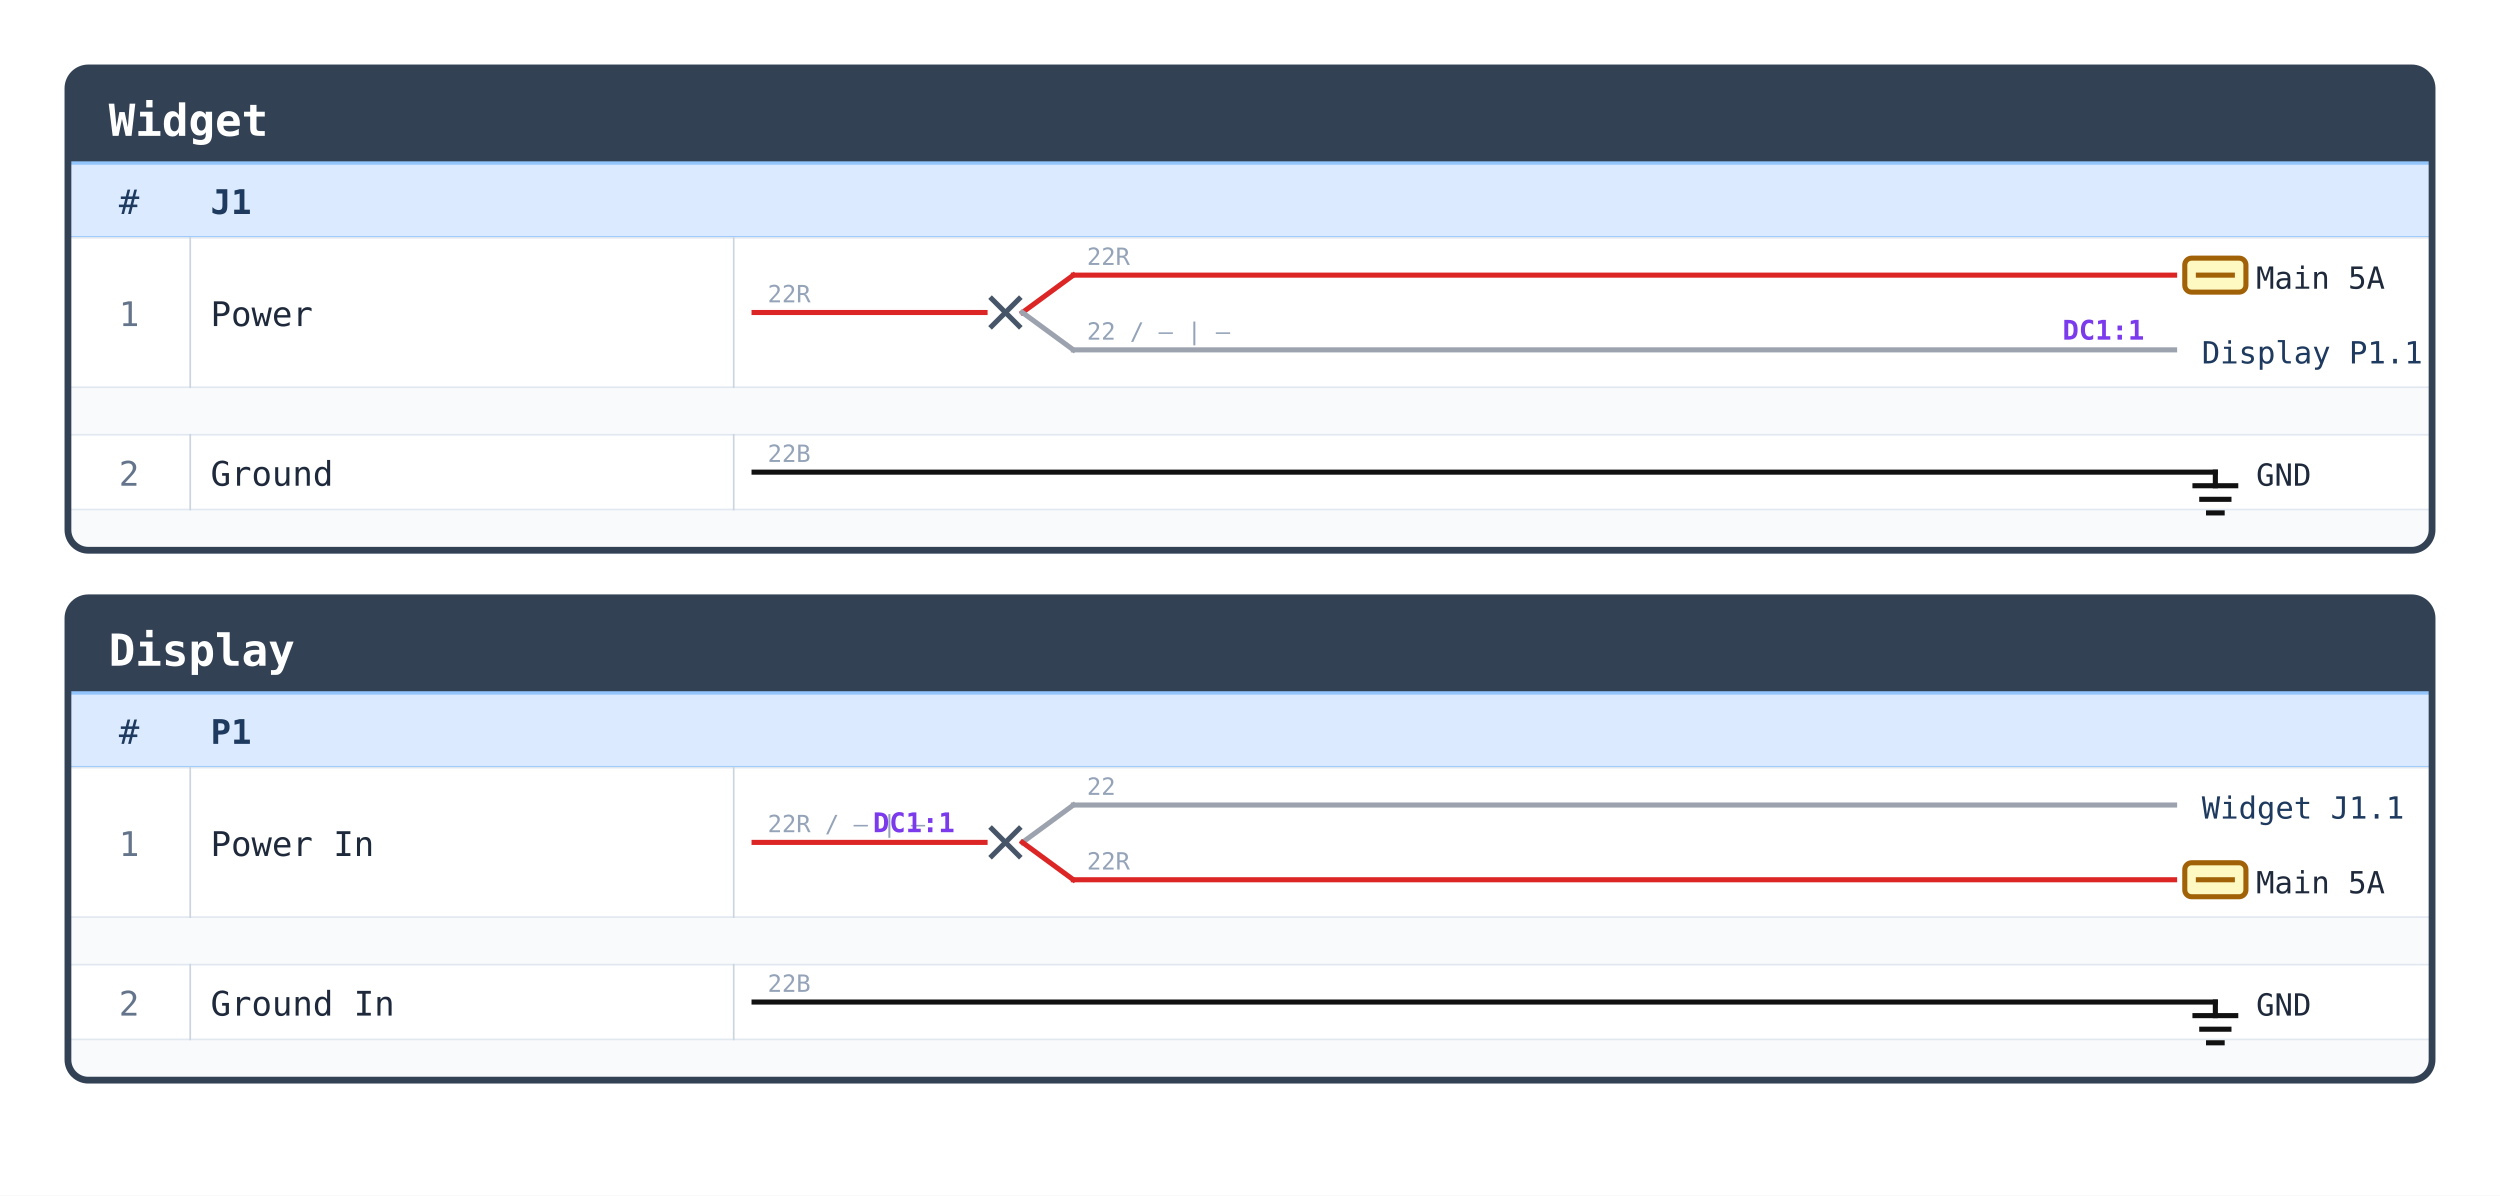
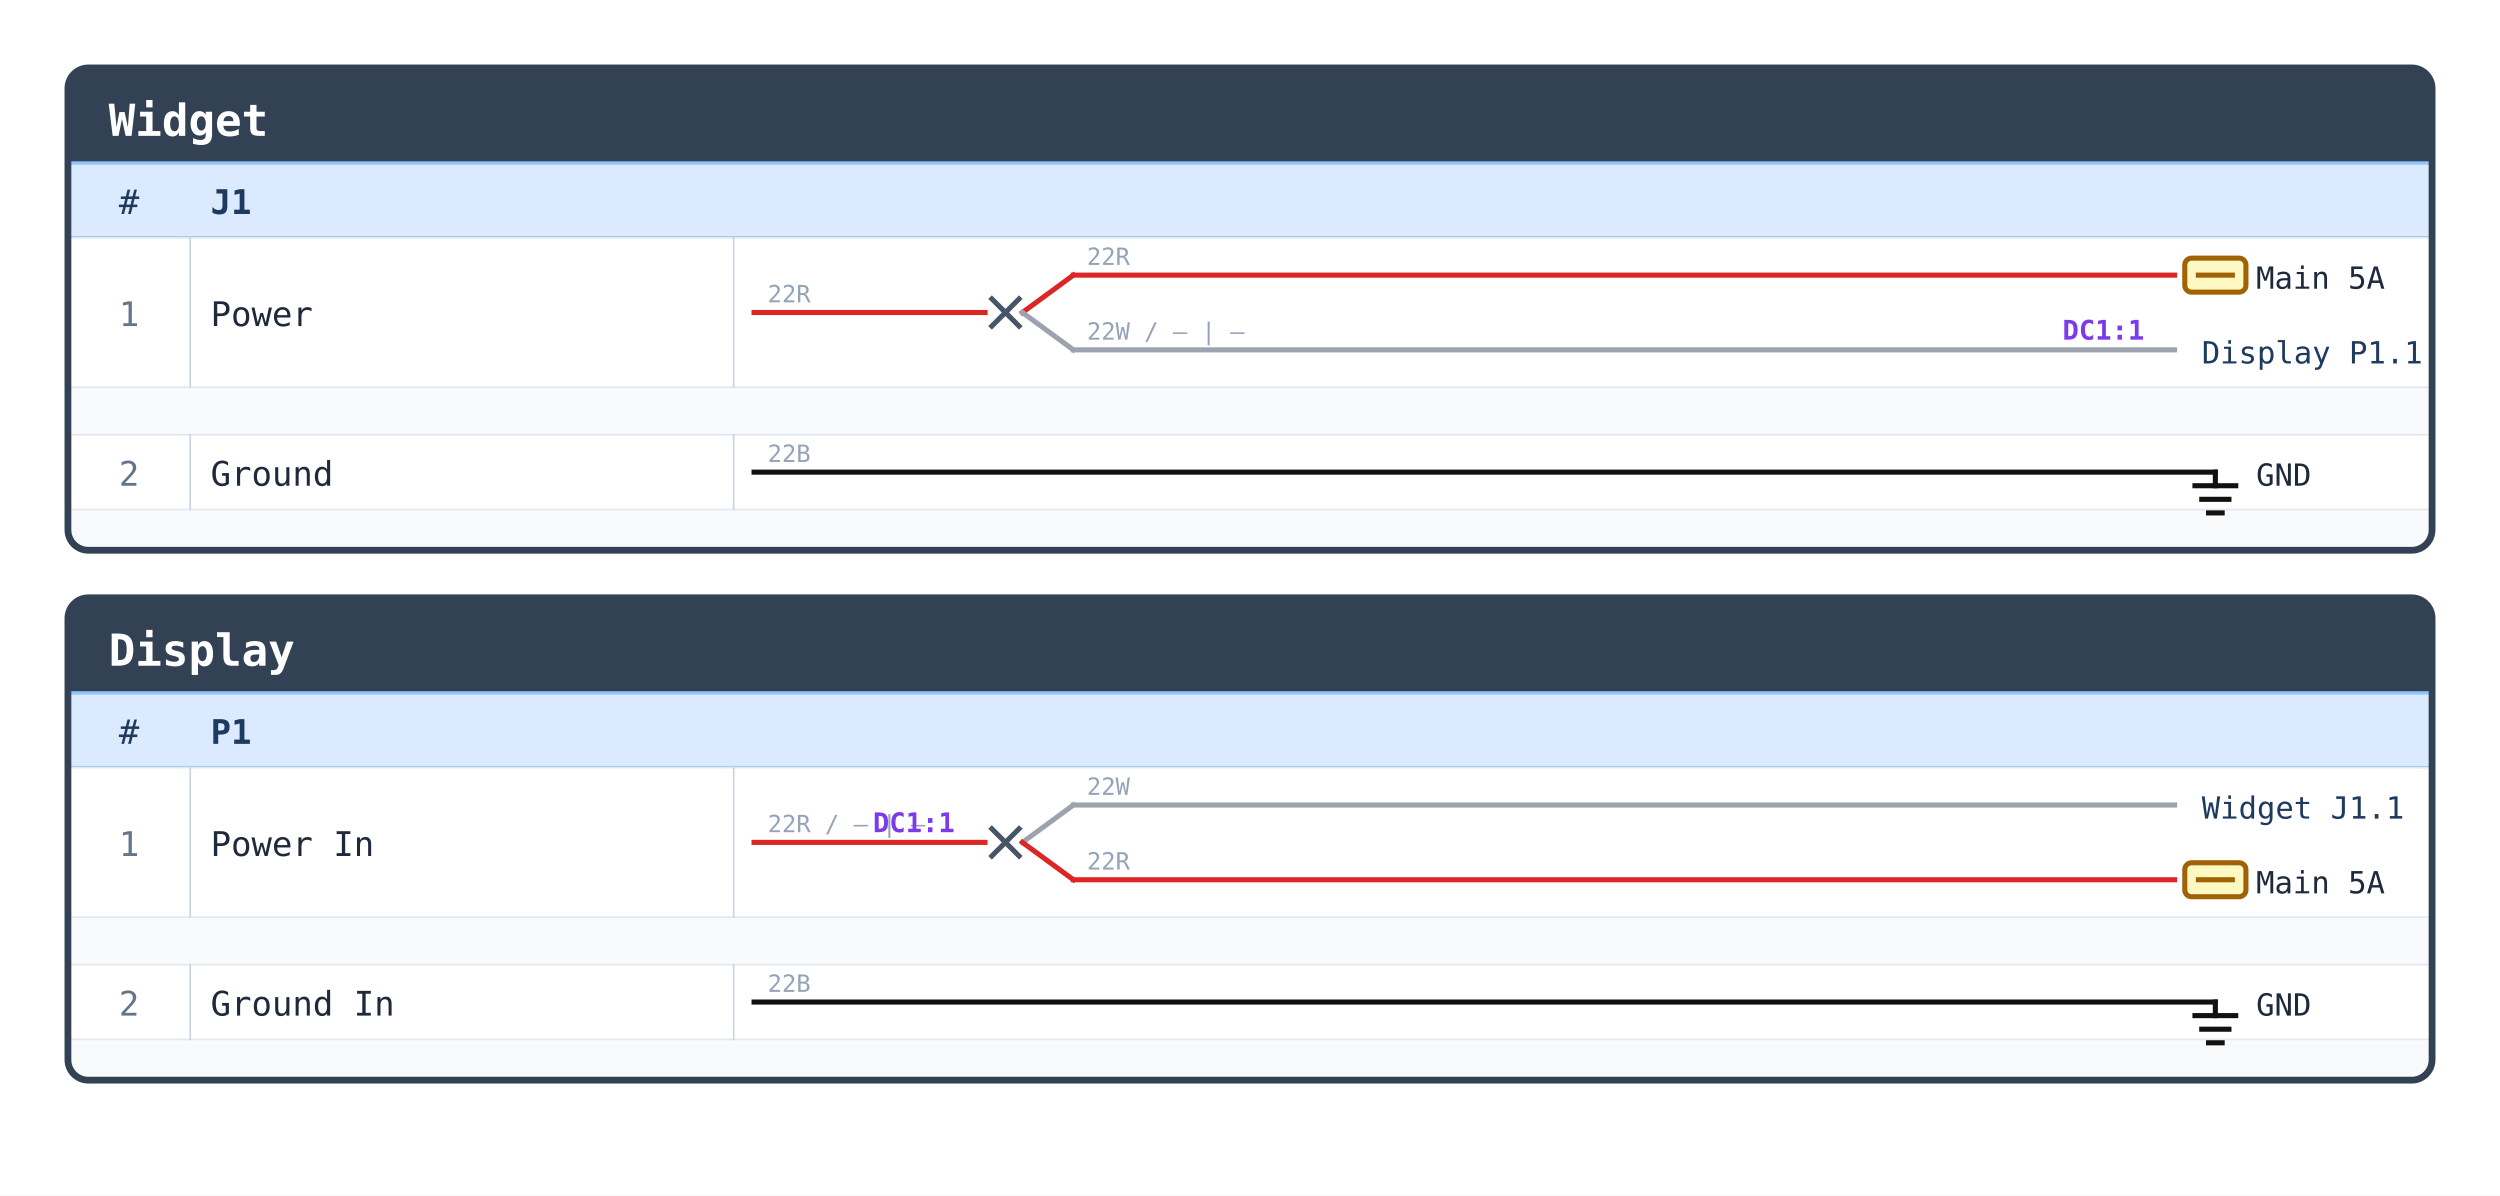
<svg xmlns="http://www.w3.org/2000/svg" width="736" height="352" viewBox="0 0 736 352">
  <defs>
</defs>
  <style>a.pin-link { cursor: pointer; } a.pin-link:hover rect { fill: #bfdbfe; fill-opacity: 0.45; } [id^='pr-'] { scroll-margin-top: 56px; } path { stroke-linecap: square; }</style>
  <rect x="0" y="0" width="736" height="352" fill="white" />
  <rect x="20" y="20" width="696" height="142" rx="6" fill="#f8fafc" stroke="none" />
  <g id="sh-comp-20">
    <rect x="20" y="20" width="696" height="28" rx="6" fill="#334155" />
    <rect x="20" y="42" width="696" height="6" fill="#334155" />
    <text x="32" y="40" font-size="13" fill="white" font-weight="bold" font-family="ui-monospace, monospace">Widget</text>
  </g>
  <g id="sh-conn-48">
    <rect x="20" y="48" width="696" height="22" fill="#dbeafe" stroke="#93c5fd" stroke-width="1" />
    <text x="38.0" y="63" font-size="10" text-anchor="middle" fill="#1e3a5f" font-family="ui-monospace, monospace">#</text>
    <text x="62" y="63" font-size="10" fill="#1e3a5f" font-weight="bold" font-family="ui-monospace, monospace">J1</text>
  </g>
  <rect x="20" y="70" width="696" height="44" fill="#ffffff" stroke="#e2e8f0" stroke-width="0.5" id="pr-Widget-J1-1" />
  <path d="M56,70 L56,114" stroke="#cbd5e1" stroke-width="0.5" />
  <path d="M216,70 L216,114" stroke="#cbd5e1" stroke-width="0.5" />
  <text x="38.0" y="96.0" font-size="10" text-anchor="middle" fill="#64748b" font-family="ui-monospace, monospace">1</text>
  <text x="62" y="96.0" font-size="10" fill="#1e293b" font-family="ui-monospace, monospace">Power</text>
  <path d="M222,92.0 L290,92.0" stroke="#dc2626" stroke-width="1.5" />
  <text x="226" y="89.0" font-size="7" fill="#94a3b8" font-family="ui-monospace, monospace">22R</text>
  <path d="M292,88.0 L300,96.0" stroke="#475569" stroke-width="1.5" />
  <path d="M300,88.0 L292,96.0" stroke="#475569" stroke-width="1.5" />
  <path d="M301,92.0 L316,81.0" stroke="#dc2626" stroke-width="1.5" />
  <path d="M316,81.0 L640.2,81.0" stroke="#dc2626" stroke-width="1.5" />
  <text x="320" y="78.0" font-size="7" fill="#94a3b8" font-family="ui-monospace, monospace">22R</text>
  <rect x="643.2" y="76.0" width="18" height="10" rx="2" fill="#fef9c3" stroke="#a16207" stroke-width="1.5" />
  <path d="M647.2,81.0 L657.2,81.0" stroke="#a16207" stroke-width="1.5" />
  <text x="664.2" y="85.0" font-size="9" fill="#1e293b" font-family="ui-monospace, monospace">Main 5A</text>
  <path d="M301,92.0 L316,103.0" stroke="#9ca3af" stroke-width="1.5" />
  <path d="M316,103.0 L640.2,103.0" stroke="#9ca3af" stroke-width="1.5" />
-   <text x="320" y="100.0" font-size="7" fill="#94a3b8" font-family="ui-monospace, monospace">22 / — | —</text>
+   <text x="320" y="100.0" font-size="7" fill="#94a3b8" font-family="ui-monospace, monospace">22W / — | —</text>
  <text x="607.2" y="100.0" font-size="8" fill="#7c3aed" font-weight="bold" font-family="ui-monospace, monospace">DC1:1</text>
  <text x="648.2" y="107.0" font-size="9" fill="#1e3a5f" font-family="ui-monospace, monospace">Display P1.1</text>
  <rect x="20" y="128" width="696" height="22" fill="#ffffff" stroke="#e2e8f0" stroke-width="0.5" id="pr-Widget-J1-2" />
  <path d="M56,128 L56,150" stroke="#cbd5e1" stroke-width="0.5" />
  <path d="M216,128 L216,150" stroke="#cbd5e1" stroke-width="0.5" />
  <text x="38.0" y="143.0" font-size="10" text-anchor="middle" fill="#64748b" font-family="ui-monospace, monospace">2</text>
  <text x="62" y="143.0" font-size="10" fill="#1e293b" font-family="ui-monospace, monospace">Ground</text>
  <path d="M222,139.0 L652.2,139.0" stroke="#111111" stroke-width="1.5" />
  <text x="226" y="136.0" font-size="7" fill="#94a3b8" font-family="ui-monospace, monospace">22B</text>
  <path d="M652.2,139.0 L652.2,143.0" stroke="#111111" stroke-width="1.5" />
  <path d="M646.2,143.0 L658.2,143.0" stroke="#111111" stroke-width="1.5" />
  <path d="M648.2,147.0 L656.2,147.0" stroke="#111111" stroke-width="1.5" />
  <path d="M650.2,151.0 L654.2,151.0" stroke="#111111" stroke-width="1.5" />
  <text x="664.2" y="143.0" font-size="9" fill="#1e293b" font-family="ui-monospace, monospace">GND</text>
  <rect x="20" y="20" width="696" height="142" rx="6" fill="none" stroke="#334155" stroke-width="2" />
  <rect x="20" y="176" width="696" height="142" rx="6" fill="#f8fafc" stroke="none" />
  <g id="sh-comp-176">
    <rect x="20" y="176" width="696" height="28" rx="6" fill="#334155" />
    <rect x="20" y="198" width="696" height="6" fill="#334155" />
    <text x="32" y="196" font-size="13" fill="white" font-weight="bold" font-family="ui-monospace, monospace">Display</text>
  </g>
  <g id="sh-conn-204">
    <rect x="20" y="204" width="696" height="22" fill="#dbeafe" stroke="#93c5fd" stroke-width="1" />
    <text x="38.0" y="219" font-size="10" text-anchor="middle" fill="#1e3a5f" font-family="ui-monospace, monospace">#</text>
    <text x="62" y="219" font-size="10" fill="#1e3a5f" font-weight="bold" font-family="ui-monospace, monospace">P1</text>
  </g>
  <rect x="20" y="226" width="696" height="44" fill="#ffffff" stroke="#e2e8f0" stroke-width="0.5" id="pr-Display-P1-1" />
  <path d="M56,226 L56,270" stroke="#cbd5e1" stroke-width="0.5" />
  <path d="M216,226 L216,270" stroke="#cbd5e1" stroke-width="0.5" />
  <text x="38.0" y="252.0" font-size="10" text-anchor="middle" fill="#64748b" font-family="ui-monospace, monospace">1</text>
  <text x="62" y="252.0" font-size="10" fill="#1e293b" font-family="ui-monospace, monospace">Power In</text>
  <path d="M222,248.0 L290,248.0" stroke="#dc2626" stroke-width="1.5" />
  <text x="226" y="245.0" font-size="7" fill="#94a3b8" font-family="ui-monospace, monospace">22R / — | —</text>
  <text x="257.0" y="245.0" font-size="8" fill="#7c3aed" font-weight="bold" font-family="ui-monospace, monospace">DC1:1</text>
  <path d="M292,244.0 L300,252.0" stroke="#475569" stroke-width="1.5" />
  <path d="M300,244.0 L292,252.0" stroke="#475569" stroke-width="1.5" />
  <path d="M301,248.0 L316,237.0" stroke="#9ca3af" stroke-width="1.5" />
  <path d="M316,237.0 L640.2,237.0" stroke="#9ca3af" stroke-width="1.5" />
-   <text x="320" y="234.0" font-size="7" fill="#94a3b8" font-family="ui-monospace, monospace">22</text>
+   <text x="320" y="234.0" font-size="7" fill="#94a3b8" font-family="ui-monospace, monospace">22W</text>
  <text x="648.2" y="241.0" font-size="9" fill="#1e3a5f" font-family="ui-monospace, monospace">Widget J1.1</text>
  <path d="M301,248.0 L316,259.0" stroke="#dc2626" stroke-width="1.5" />
  <path d="M316,259.0 L640.2,259.0" stroke="#dc2626" stroke-width="1.5" />
  <text x="320" y="256.0" font-size="7" fill="#94a3b8" font-family="ui-monospace, monospace">22R</text>
  <rect x="643.2" y="254.0" width="18" height="10" rx="2" fill="#fef9c3" stroke="#a16207" stroke-width="1.5" />
  <path d="M647.2,259.0 L657.2,259.0" stroke="#a16207" stroke-width="1.5" />
  <text x="664.2" y="263.0" font-size="9" fill="#1e293b" font-family="ui-monospace, monospace">Main 5A</text>
  <rect x="20" y="284" width="696" height="22" fill="#ffffff" stroke="#e2e8f0" stroke-width="0.5" id="pr-Display-P1-2" />
  <path d="M56,284 L56,306" stroke="#cbd5e1" stroke-width="0.5" />
  <path d="M216,284 L216,306" stroke="#cbd5e1" stroke-width="0.5" />
  <text x="38.0" y="299.0" font-size="10" text-anchor="middle" fill="#64748b" font-family="ui-monospace, monospace">2</text>
  <text x="62" y="299.0" font-size="10" fill="#1e293b" font-family="ui-monospace, monospace">Ground In</text>
  <path d="M222,295.0 L652.2,295.0" stroke="#111111" stroke-width="1.5" />
  <text x="226" y="292.0" font-size="7" fill="#94a3b8" font-family="ui-monospace, monospace">22B</text>
  <path d="M652.2,295.0 L652.2,299.0" stroke="#111111" stroke-width="1.5" />
  <path d="M646.2,299.0 L658.2,299.0" stroke="#111111" stroke-width="1.5" />
  <path d="M648.2,303.0 L656.2,303.0" stroke="#111111" stroke-width="1.5" />
  <path d="M650.2,307.0 L654.2,307.0" stroke="#111111" stroke-width="1.5" />
  <text x="664.2" y="299.0" font-size="9" fill="#1e293b" font-family="ui-monospace, monospace">GND</text>
  <rect x="20" y="176" width="696" height="142" rx="6" fill="none" stroke="#334155" stroke-width="2" />
</svg>
